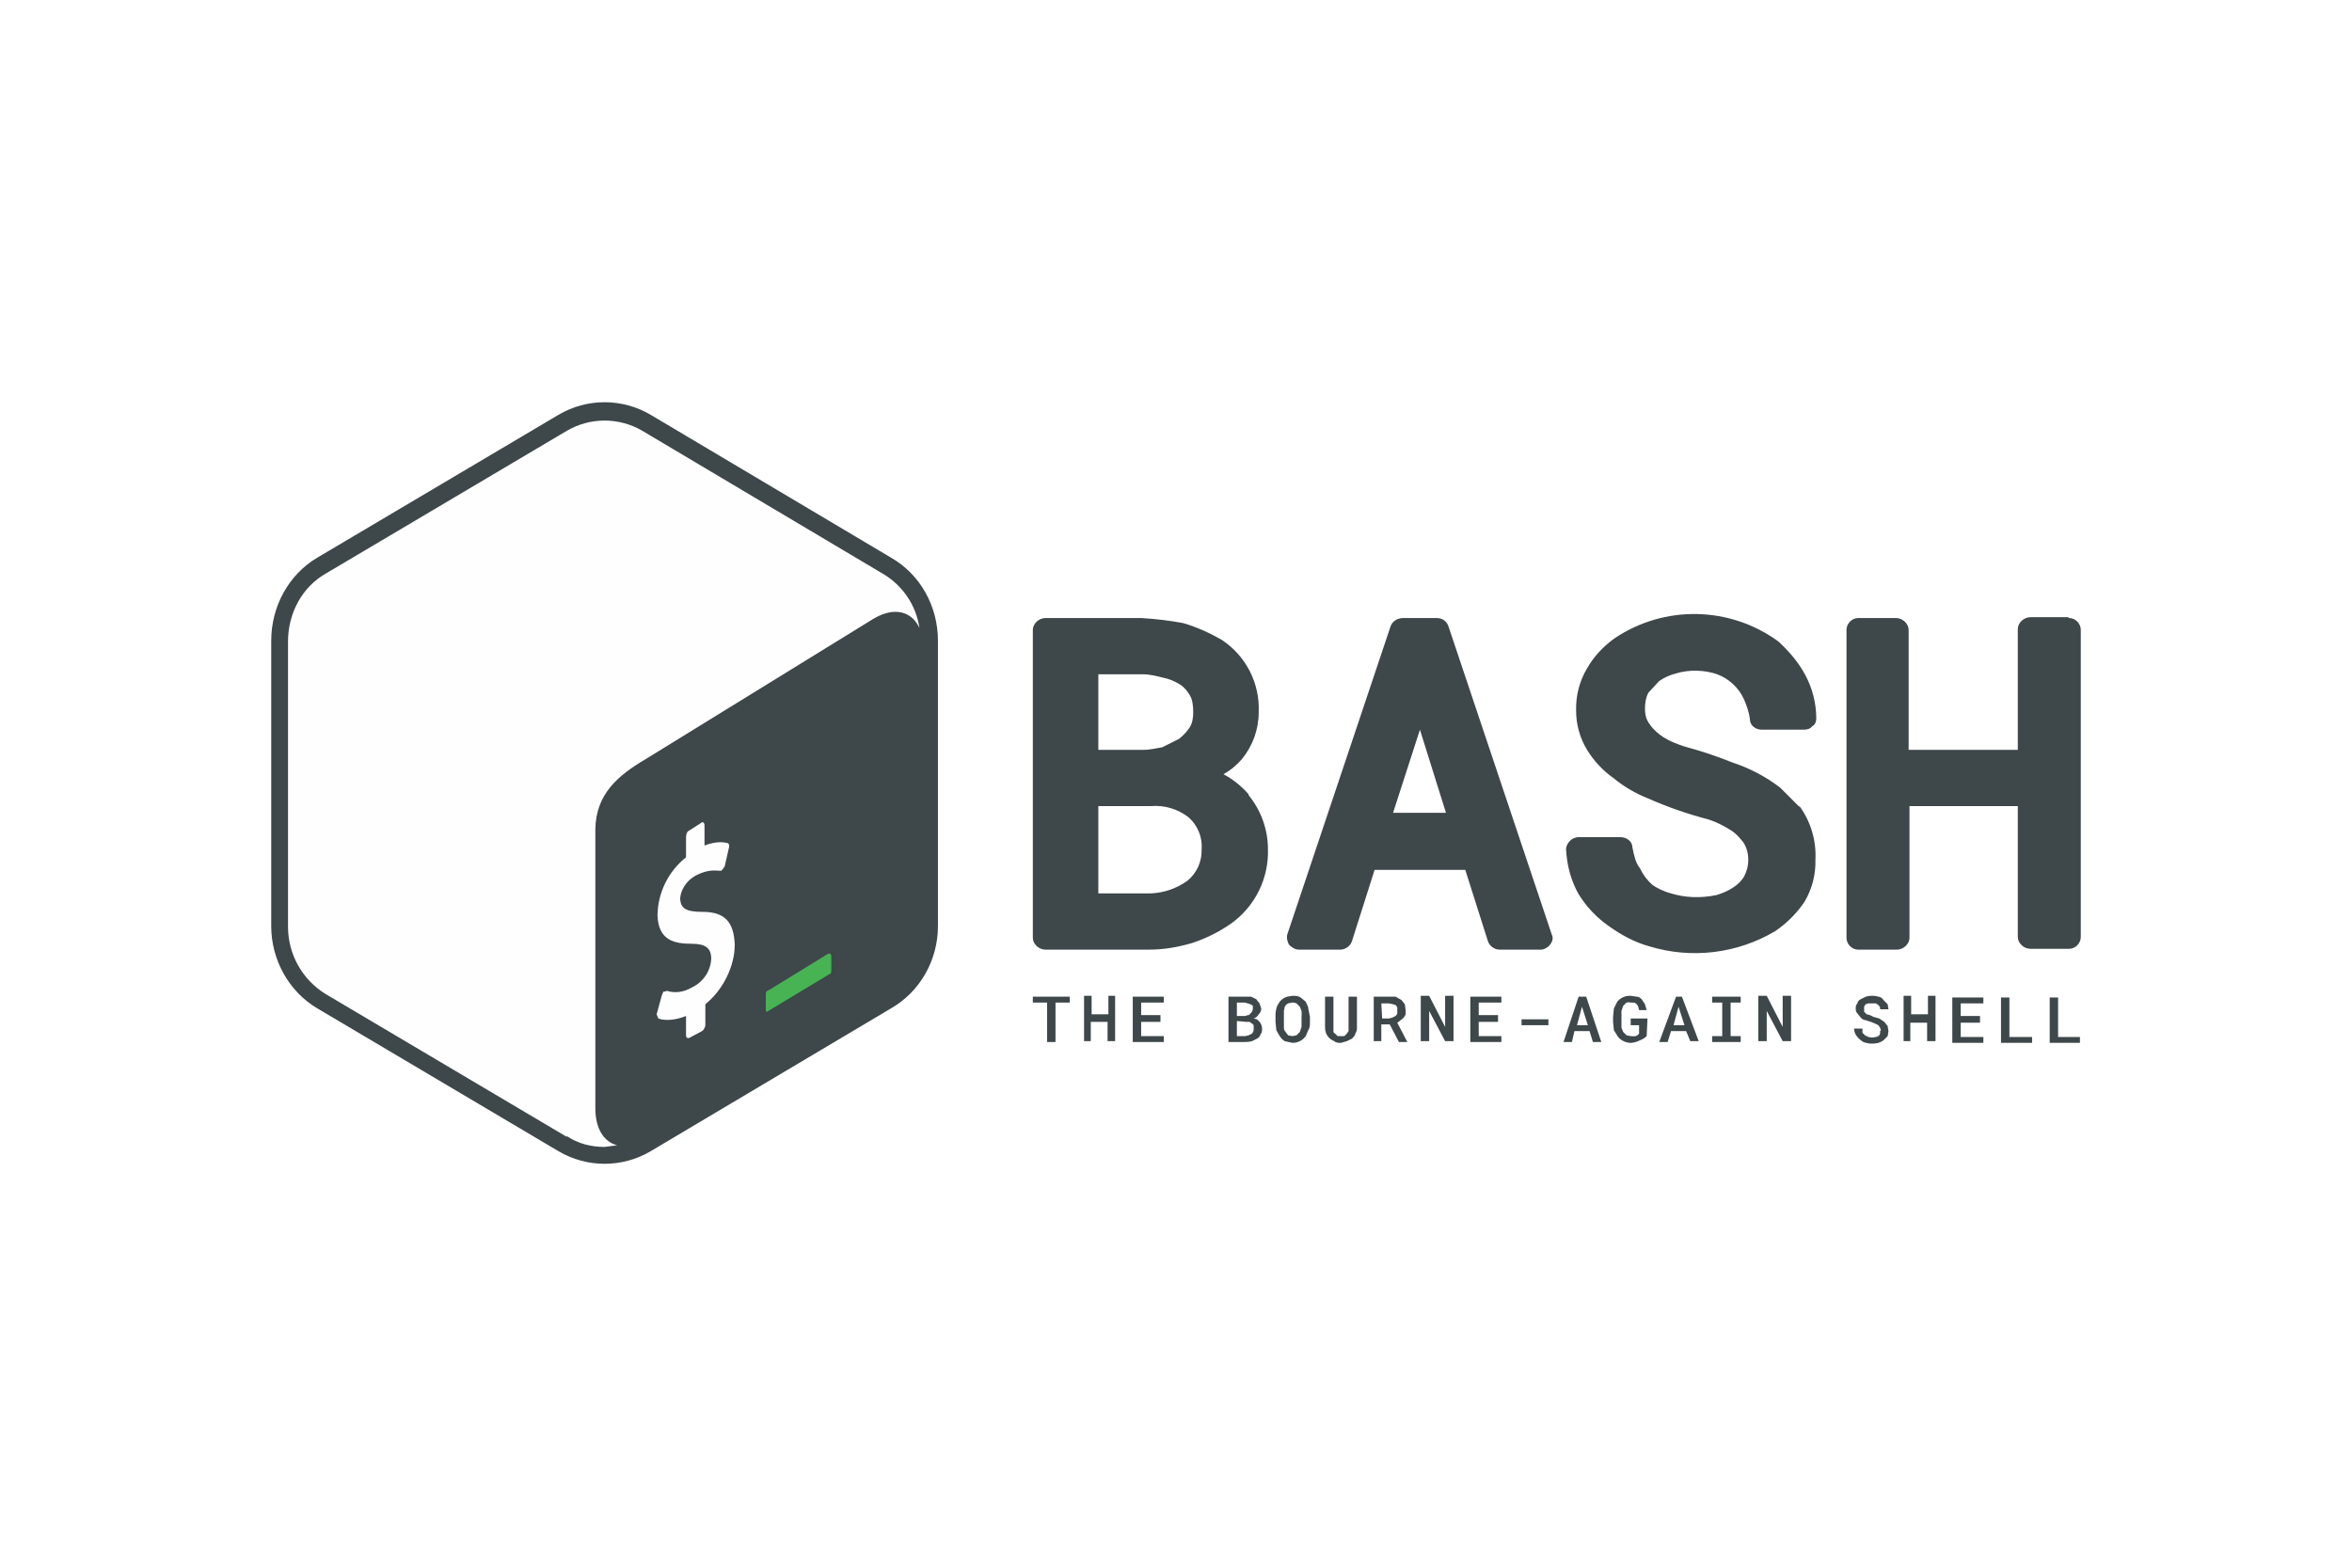
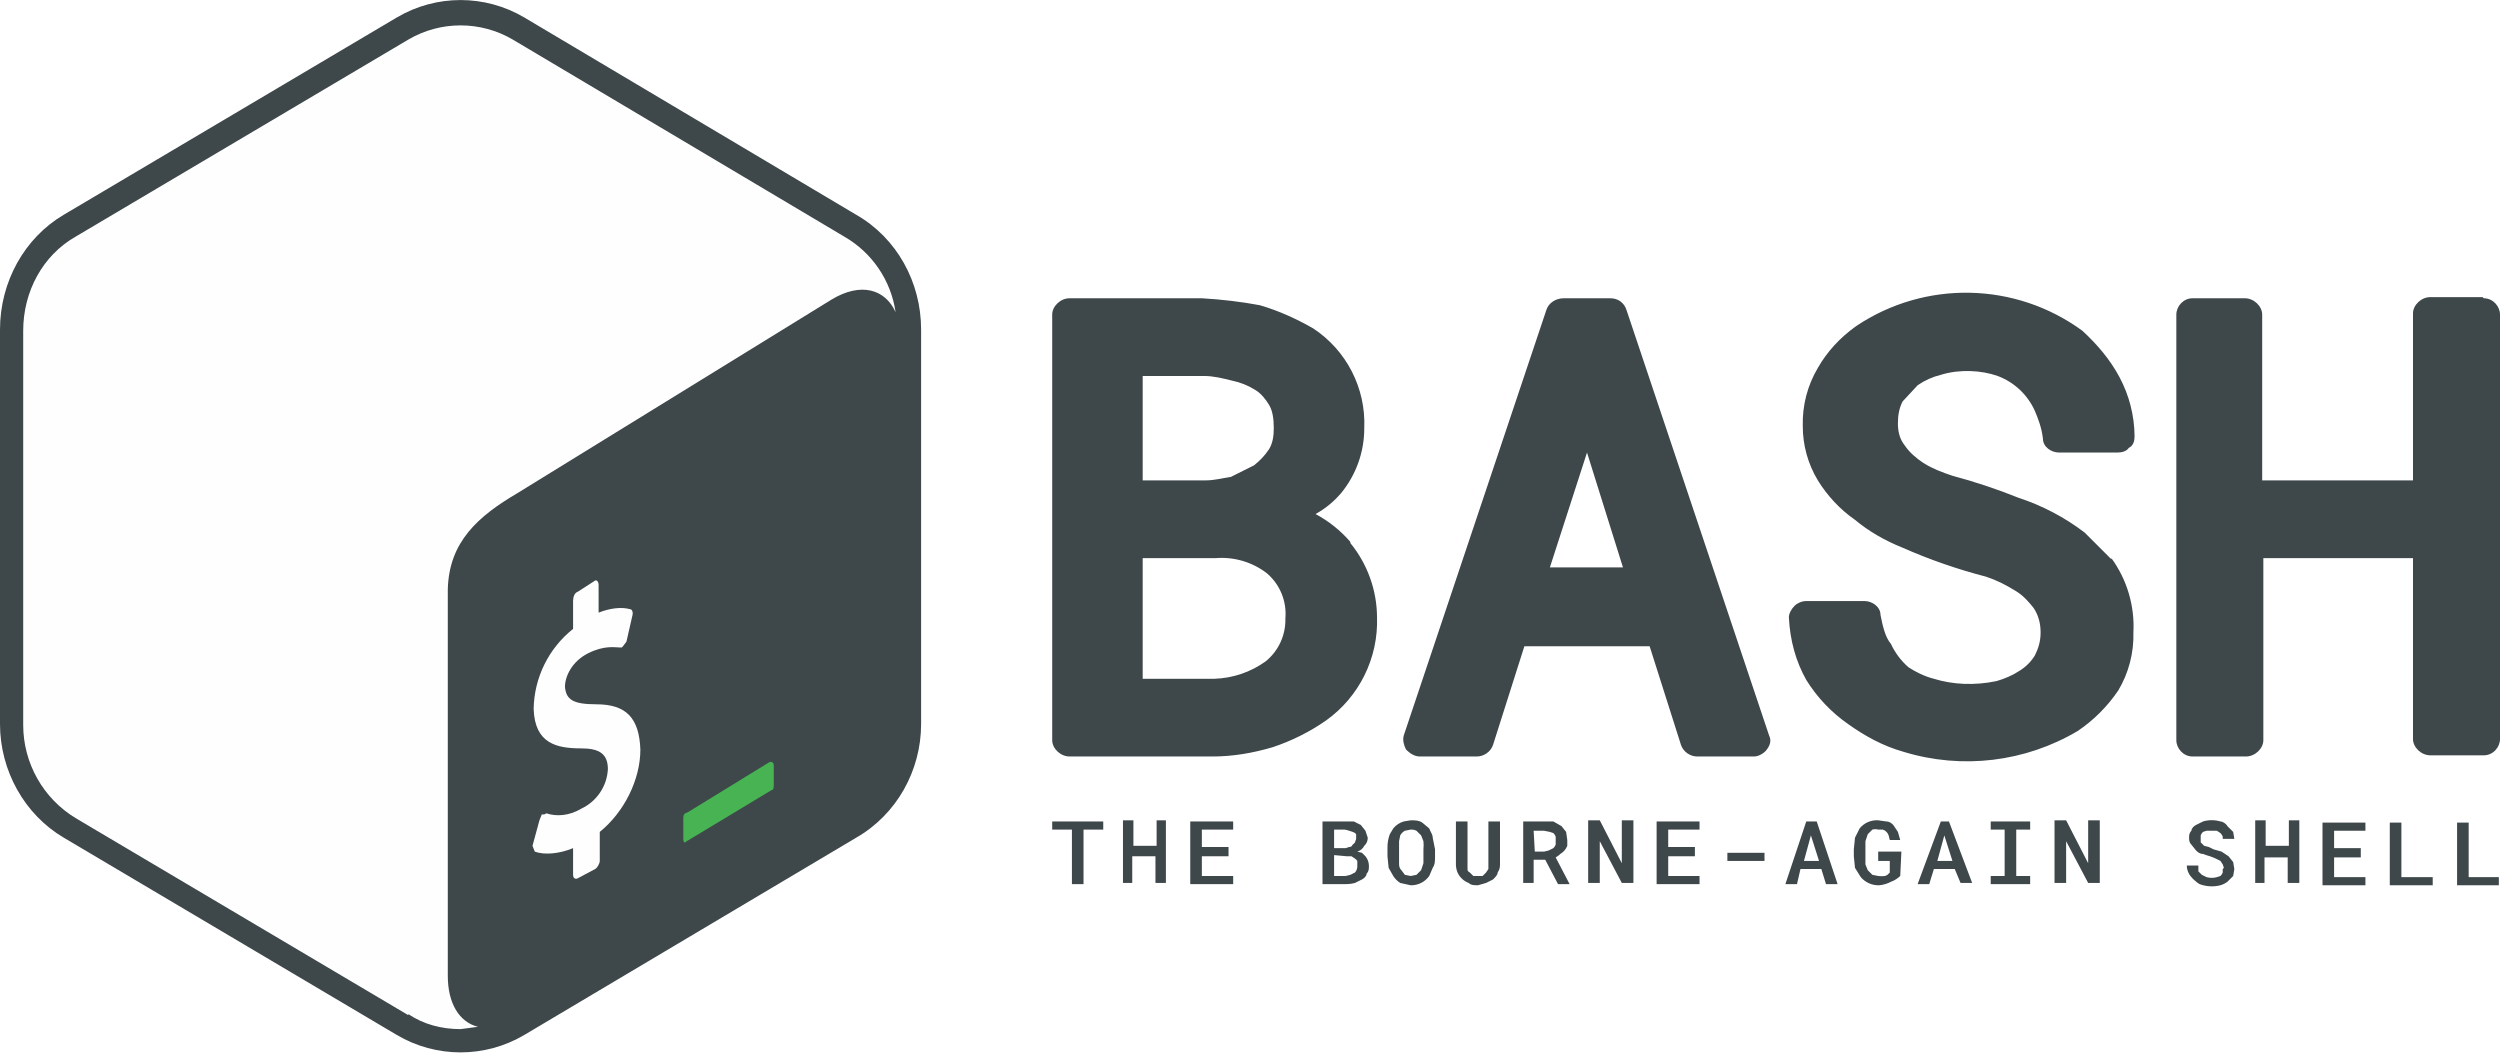
- <svg xmlns="http://www.w3.org/2000/svg" width="1200" height="800" viewBox="-32.3 -22.7 280.1 136.1">
+ <svg xmlns="http://www.w3.org/2000/svg" viewBox="0 -0.11 215.5 90.81">
  <g fill="none" fill-rule="evenodd">
    <path fill="#FEFEFE" d="m73.8 18.5-28.6-17c-3.4-2-7.6-2-11 0l-28.7 17c-3.4 2-5.5 5.8-5.5 9.9v34c0 4 2.1 7.8 5.5 9.8l28.7 17a10.8 10.8 0 0 0 11 0l28.6-17c3.5-2 5.6-5.8 5.6-9.8v-34c0-4.1-2.1-7.9-5.6-9.9z" />
    <path fill="#3E474A" d="m35.2 87.4-28.7-17a9.4 9.4 0 0 1-4.5-8v-34c0-3.4 1.7-6.5 4.5-8.1l28.7-17a8.9 8.9 0 0 1 9 0l28.6 17a9 9 0 0 1 4.4 6.5c-.9-2-3-2.6-5.5-1.1L44.6 42.4c-3.4 2-5.9 4.2-6 8.3V84c0 2.4 1 4 2.6 4.4l-1.5.2c-1.6 0-3.2-.4-4.5-1.3m38.6-68.9-28.6-17a10.8 10.8 0 0 0-11 0l-28.7 17c-3.4 2-5.5 5.8-5.5 9.9v34c0 4 2.1 7.8 5.5 9.8l28.7 17a10.8 10.8 0 0 0 11 0l28.6-17c3.5-2 5.6-5.8 5.6-9.8v-34c0-4.1-2.1-7.9-5.6-9.9" />
    <path fill="#47B353" d="m66.3 65.6-7 4.3c-.3.1-.4.2-.4.5v1.8c0 .3.1.4.3.2l7.3-4.4c.2 0 .2-.3.2-.5v-1.6c0-.3-.2-.4-.4-.3" />
    <path fill="#FEFEFE" d="M51.2 50c.2-.2.4 0 .4.3v2.4c1-.4 2-.5 2.7-.3.2 0 .3.3.2.6l-.5 2.2-.3.4-.1.1h-.2c-.4 0-1.3-.2-2.7.5-1.4.7-2 2-2 2.9.1 1.1.7 1.5 2.7 1.5 2.6 0 3.7 1.2 3.8 3.9 0 2.6-1.4 5.4-3.5 7.1v2.5c0 .2-.2.6-.4.7l-1.5.8c-.2.1-.4 0-.4-.3V73c-1.2.5-2.5.6-3.3.3l-.2-.5.6-2.2.2-.5a.5.5 0 0 1 .2 0l.2-.1c.9.3 2 .2 3-.4a4 4 0 0 0 2.3-3.4c0-1.3-.7-1.8-2.3-1.8-2.1 0-4-.4-4.1-3.4a9 9 0 0 1 3.4-6.9v-2.4c0-.3.1-.7.4-.8z" />
    <path fill="#3E474A" d="M98.5 48h6.3a6.4 6.4 0 0 1 4.4 1.3 4.6 4.6 0 0 1 1.6 3.9 4.6 4.6 0 0 1-1.7 3.7 8 8 0 0 1-4.4 1.5h-6.2zm10.9-9.4c-.4.6-.8 1-1.3 1.4l-2 1c-.7.1-1.4.3-2.2.3h-5.4v-9h5.3c.8 0 1.6.2 2.4.4a6 6 0 0 1 2 .8c.5.3.9.8 1.2 1.3.3.5.4 1.2.4 2 0 .7-.1 1.3-.4 1.8zm7 8a10.5 10.5 0 0 0-3-2.4c.9-.5 1.6-1.1 2.2-1.8a8.8 8.8 0 0 0 2-5.6 9.8 9.8 0 0 0-4.4-8.6c-1.4-.8-2.9-1.5-4.6-2-1.6-.3-3.3-.5-5-.6H92.2c-.8 0-1.5.7-1.5 1.4v36.7c0 .7.7 1.4 1.5 1.4h12.3c1.8 0 3.5-.3 5.2-.8a18 18 0 0 0 4.6-2.3 10.5 10.5 0 0 0 4.4-8.9 10.2 10.2 0 0 0-2.3-6.4zm23.5 2.2h-6.3l3.2-9.9zm.3-22.2c-.2-.6-.7-1-1.4-1h-4c-.7 0-1.3.4-1.5 1L121 63.3c-.1.4 0 .8.2 1.2.3.3.7.6 1.2.6h4.9c.6 0 1.2-.4 1.4-1l2.7-8.5h10.8l2.7 8.5c.2.6.8 1 1.4 1h4.9c.4 0 .9-.3 1.1-.6.3-.4.4-.8.2-1.2zM182 48.1l-2.3-2.3a19.3 19.3 0 0 0-5.7-3 50 50 0 0 0-5.7-1.9c-.9-.3-1.7-.6-2.5-1.1-.6-.4-1.2-.9-1.6-1.5-.4-.5-.6-1.1-.6-1.9 0-.7.1-1.3.4-1.9l1.3-1.4a6 6 0 0 1 2-.9c1.6-.5 3.5-.4 4.9.1a5.7 5.7 0 0 1 3.2 3c.3.7.6 1.5.7 2.4 0 .7.7 1.2 1.4 1.2h5c.4 0 .8-.1 1-.4.4-.2.5-.6.5-1a11 11 0 0 0-1.3-5.1c-.8-1.5-1.9-2.8-3.2-4A17 17 0 0 0 160 28c-1.4 1-2.5 2.2-3.3 3.6a9.3 9.3 0 0 0-1.3 5 9 9 0 0 0 1.3 4.7c.8 1.3 1.9 2.5 3.2 3.4 1.2 1 2.6 1.8 4.1 2.4a47 47 0 0 0 7.2 2.5c.9.3 1.7.7 2.5 1.2.7.4 1.2 1 1.6 1.5.4.6.6 1.3.6 2.1s-.2 1.4-.5 2a4 4 0 0 1-1.3 1.3c-.6.4-1.3.7-2 .9-1.9.4-3.8.3-5.4-.2-.8-.2-1.6-.6-2.2-1a6.1 6.1 0 0 1-1.5-2c-.5-.6-.7-1.5-.9-2.5 0-.7-.7-1.2-1.4-1.2h-5c-.4 0-.8.2-1 .4-.3.3-.5.7-.5 1 .1 2 .6 3.8 1.5 5.4a13 13 0 0 0 3.6 3.8c1.4 1 3 1.9 4.8 2.4a18.7 18.7 0 0 0 15-1.8 13 13 0 0 0 3.5-3.5 9.3 9.3 0 0 0 1.3-5A10 10 0 0 0 182 48m32-22.5h-4.5c-.8 0-1.5.7-1.5 1.4v14.4h-13V27c0-.7-.7-1.4-1.5-1.4H189c-.8 0-1.4.7-1.4 1.4v36.7c0 .7.6 1.4 1.4 1.4h4.6c.8 0 1.5-.7 1.5-1.4V48H208v15.6c0 .7.7 1.4 1.5 1.4h4.6c.8 0 1.4-.7 1.4-1.4V27c0-.7-.6-1.4-1.4-1.4M93.4 76.1h-1v-4.7h-1.7v-.7h4.4v.7h-1.7zm6.2-2.4h-2V76h-.8v-5.4h.9v2.2h2v-2.2h.8V76h-.9zm4 1.7h2.7v.7h-3.7v-5.4h3.7v.7h-2.7v1.5h2.3v.8h-2.3zm11.4-1.8v1.8h1l.4-.1.4-.2a.8.8 0 0 0 .2-.6v-.4a.8.8 0 0 0-.2-.2l-.3-.2h-.4zm0-.6h1l.3-.1c.1 0 .2 0 .3-.2a.7.7 0 0 0 .2-.2l.1-.3v-.4a.6.6 0 0 0-.3-.2l-.3-.1a2 2 0 0 0-.4-.1h-.9zm-1 3.1v-5.4h2.7l.6.3.4.5.2.6c0 .3-.1.5-.3.7a1 1 0 0 1-.6.5l.4.1.3.3a1.3 1.3 0 0 1 .3.8c0 .3 0 .5-.2.7 0 .2-.2.4-.4.5l-.6.3a3 3 0 0 1-.8.1zm8.7-3a3.5 3.5 0 0 0 0-.7l-.2-.5-.4-.4a1 1 0 0 0-.5-.1l-.5.1a1 1 0 0 0-.4.4l-.1.5v1.9c0 .2 0 .4.2.6l.3.4.5.1.5-.1.4-.4.2-.6v-.6zm1 .6c0 .4 0 .7-.2 1l-.3.7a1.9 1.9 0 0 1-1.6.8l-.9-.2a1.9 1.9 0 0 1-.6-.6l-.4-.7-.1-1V73a3.3 3.3 0 0 1 .2-1.2l.3-.5a1.8 1.8 0 0 1 .9-.6l.6-.1c.4 0 .7 0 1 .2l.6.5c.1.3.3.5.3.8l.2 1zm5.6-3v3.6c0 .3 0 .5-.2.8 0 .2-.2.4-.4.6l-.6.3-.7.2c-.3 0-.6 0-.8-.2a1.7 1.7 0 0 1-1-1 2 2 0 0 1-.1-.7v-3.6h1v4.1c0 .1 0 .2.2.3l.3.3h.8l.3-.3.2-.3v-4.1zm3 2.6h.8l.4-.1.4-.2a.8.8 0 0 0 .2-.3V72a.8.8 0 0 0-.2-.3l-.3-.1-.5-.1h-.9zm.9.7h-1v2h-.9v-5.3h2.6l.7.4.4.5.1.7v.5a1.4 1.4 0 0 1-.6.7 2 2 0 0 1-.4.3l1.2 2.3h-1zm4.7-1.6V76h-1v-5.4h1l1.9 3.7v-3.7h1V76h-1zm5.9 3h2.7v.7h-3.7v-5.4h3.7v.7h-2.7v1.5h2.3v.8h-2.3zm8.3-2h-3.2v.7h3.2zm3.4.7h1.3l-.7-2.2zm1.5.7h-1.8l-.3 1.3h-1l1.8-5.4h.9l1.8 5.4h-1zm6.8.6a2.3 2.3 0 0 1-.8.5 2.8 2.8 0 0 1-1 .3 2 2 0 0 1-1.6-.7l-.5-.8-.1-1v-.6l.1-1 .4-.8a1.9 1.9 0 0 1 1.6-.7l.7.1c.3 0 .5.2.6.3l.4.6.2.7h-.9l-.1-.4a.8.8 0 0 0-.5-.5h-.4a1 1 0 0 0-.5 0l-.4.4-.2.6v2l.2.5.4.4.5.1a2.4 2.4 0 0 0 .6 0l.2-.1.2-.2v-1h-1v-.8h2zm3.2-1.3h1.3l-.7-2.2zm1.5.7h-1.8l-.4 1.3h-1l2-5.4h.7l2 5.3h-1zm6.5-3.4h-1.2v4h1.2v.7h-3.4v-.7h1.2v-4h-1.2v-.7h3.4zm3.1 1V76h-1v-5.4h1l1.9 3.7v-3.7h1V76h-1zm13.6 2.3-.1-.3-.2-.3-.4-.2a5 5 0 0 0-.5-.2 5.4 5.4 0 0 1-.6-.2c-.3 0-.5-.2-.6-.3l-.4-.5c-.2-.2-.2-.4-.2-.6 0-.2 0-.4.2-.6 0-.2.2-.4.4-.5l.6-.3a2.6 2.6 0 0 1 1.5 0c.2 0 .5.2.6.4l.5.5.1.6h-1V72a.9.9 0 0 0-.2-.3l-.3-.2h-.9l-.3.1a.7.7 0 0 0-.2.3v.6l.3.3.4.1.4.2.7.2.6.4.4.5.1.6-.1.6-.5.5a2 2 0 0 1-.6.3 3 3 0 0 1-1.8-.1 2.2 2.2 0 0 1-.4-.3 1.8 1.8 0 0 1-.3-.3 1.5 1.5 0 0 1-.4-1h1v.5l.3.3.4.2a1.7 1.7 0 0 0 .9 0l.3-.1a.7.7 0 0 0 .2-.3v-.3m5.6-1h-2V76h-.8v-5.4h.9v2.2h2v-2.2h.9V76h-1zm4 1.7h2.7v.7h-3.7v-5.4h3.7v.7h-2.7V73h2.3v.8h-2.3zm8.5.7H206v-5.4h1v4.7h2.7zm5.7 0h-3.6v-5.4h1v4.7h2.6z" />
  </g>
</svg>
